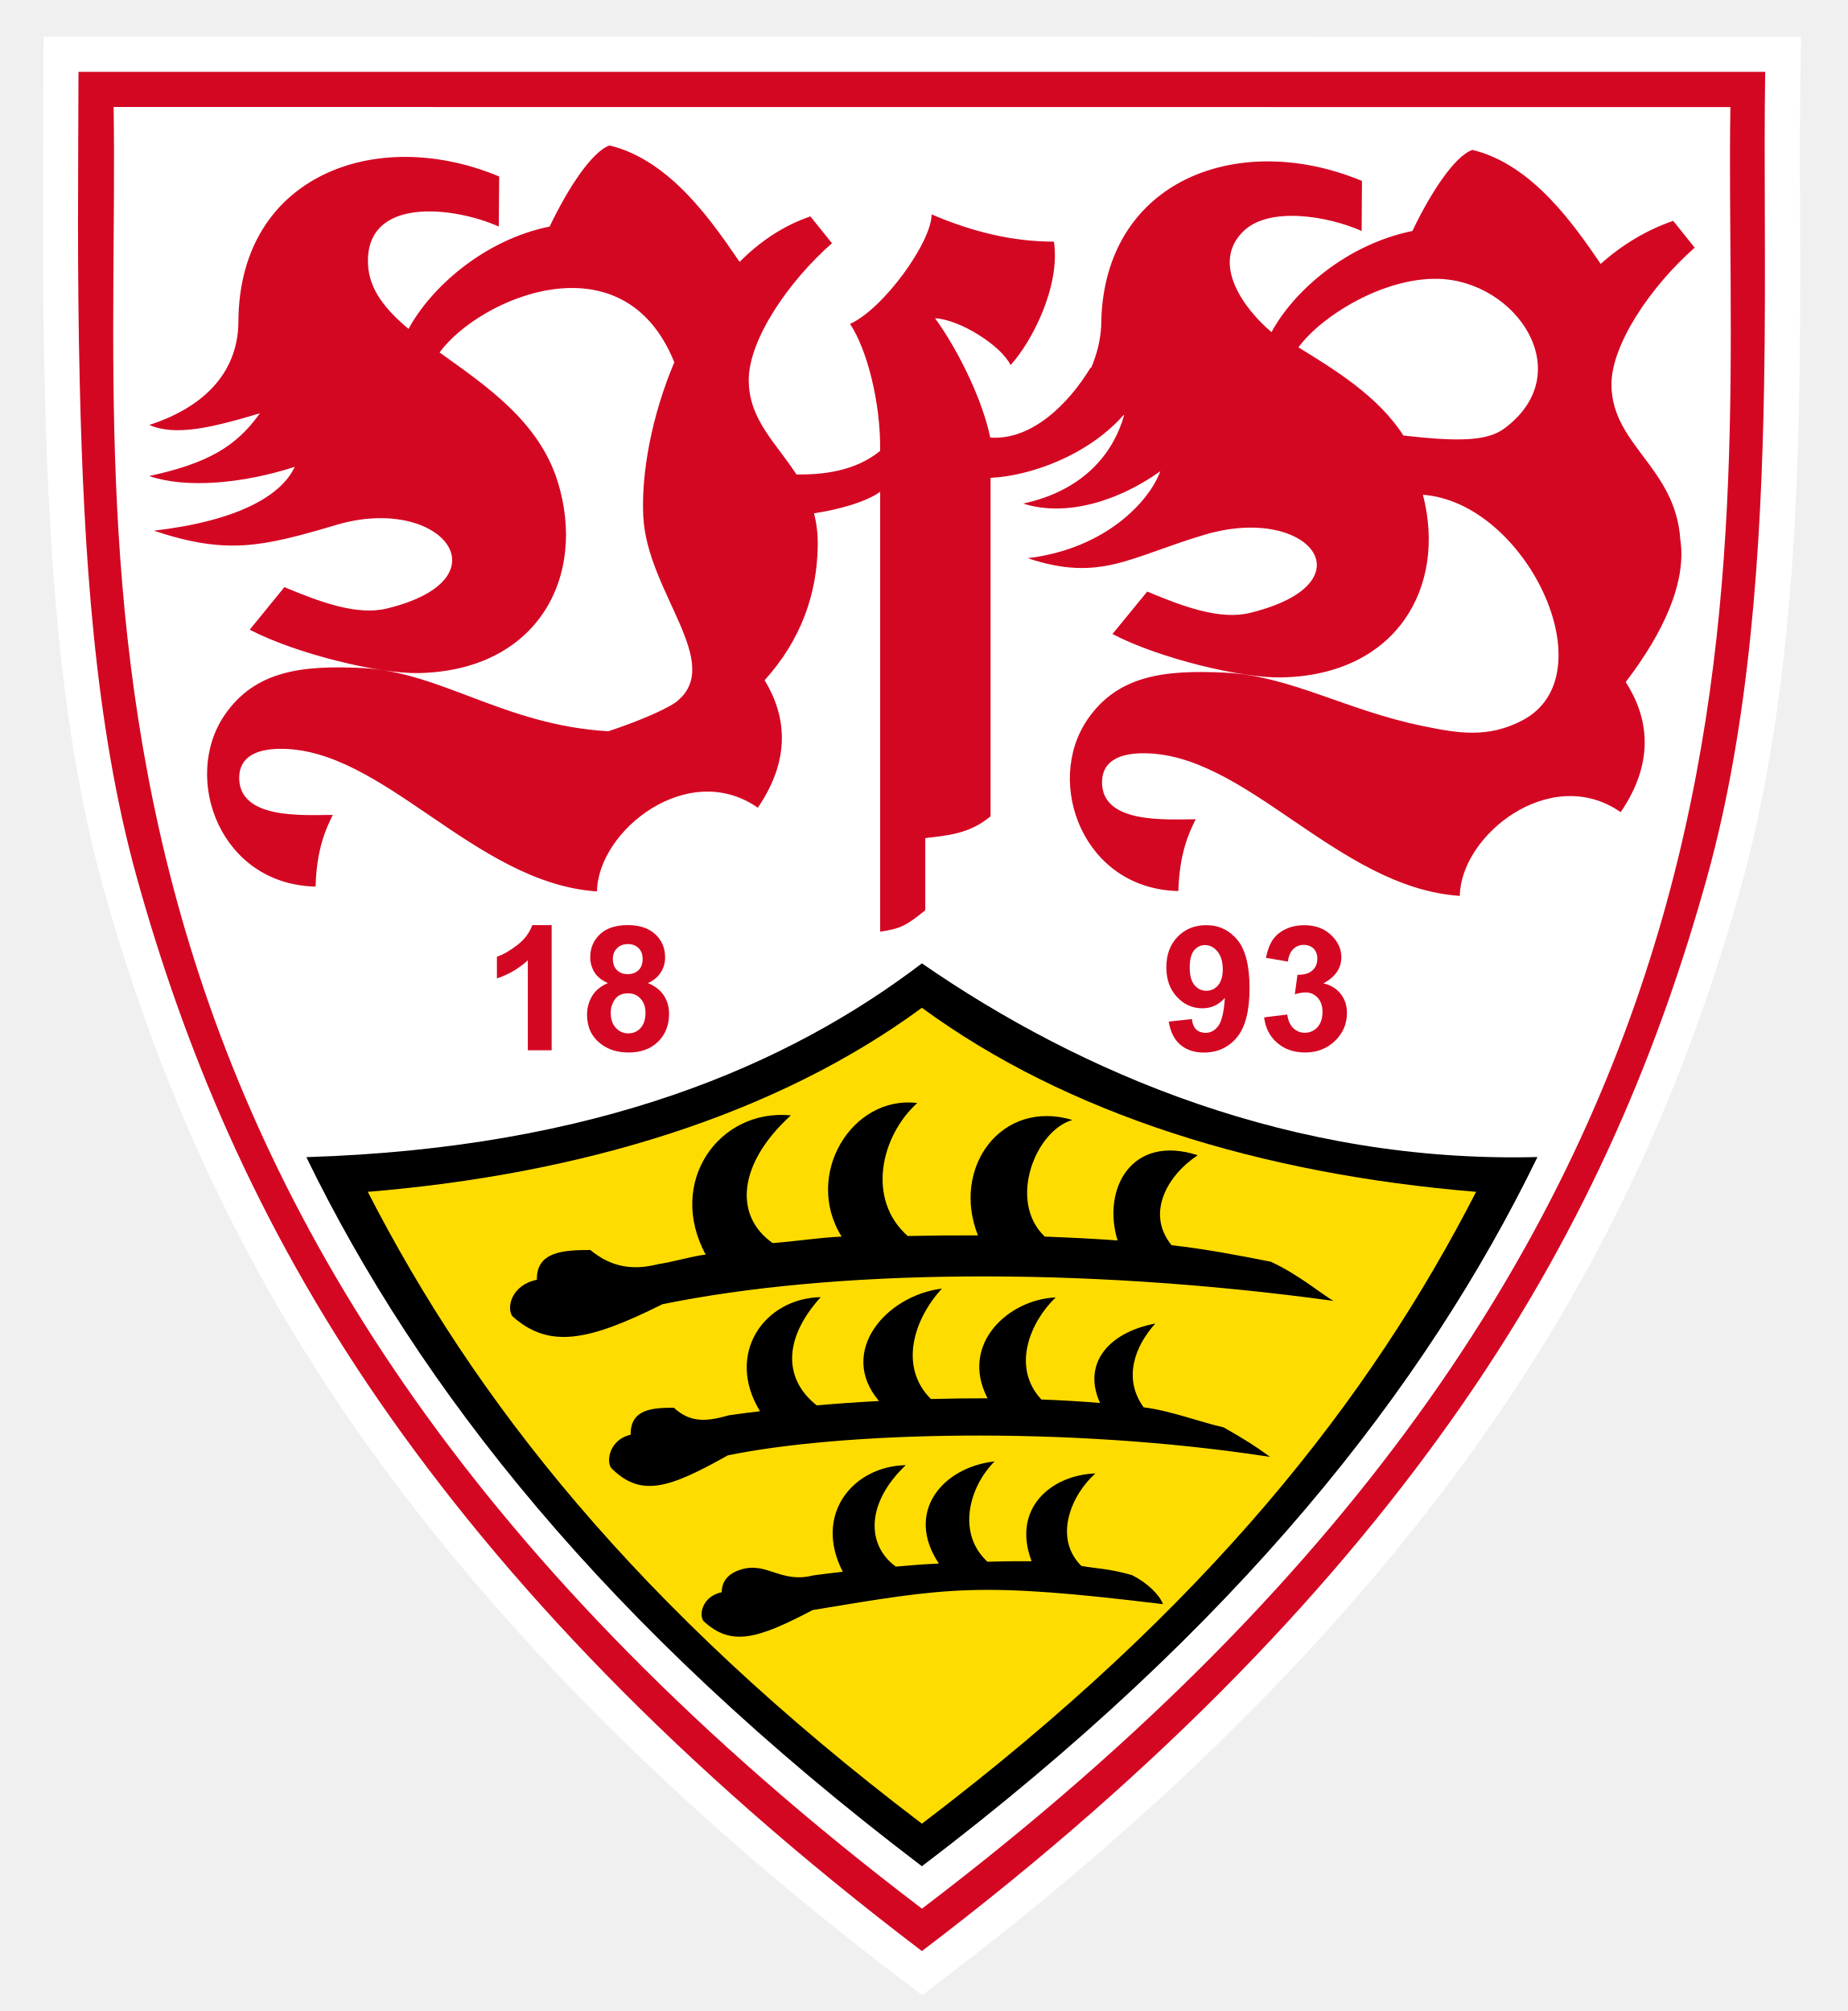
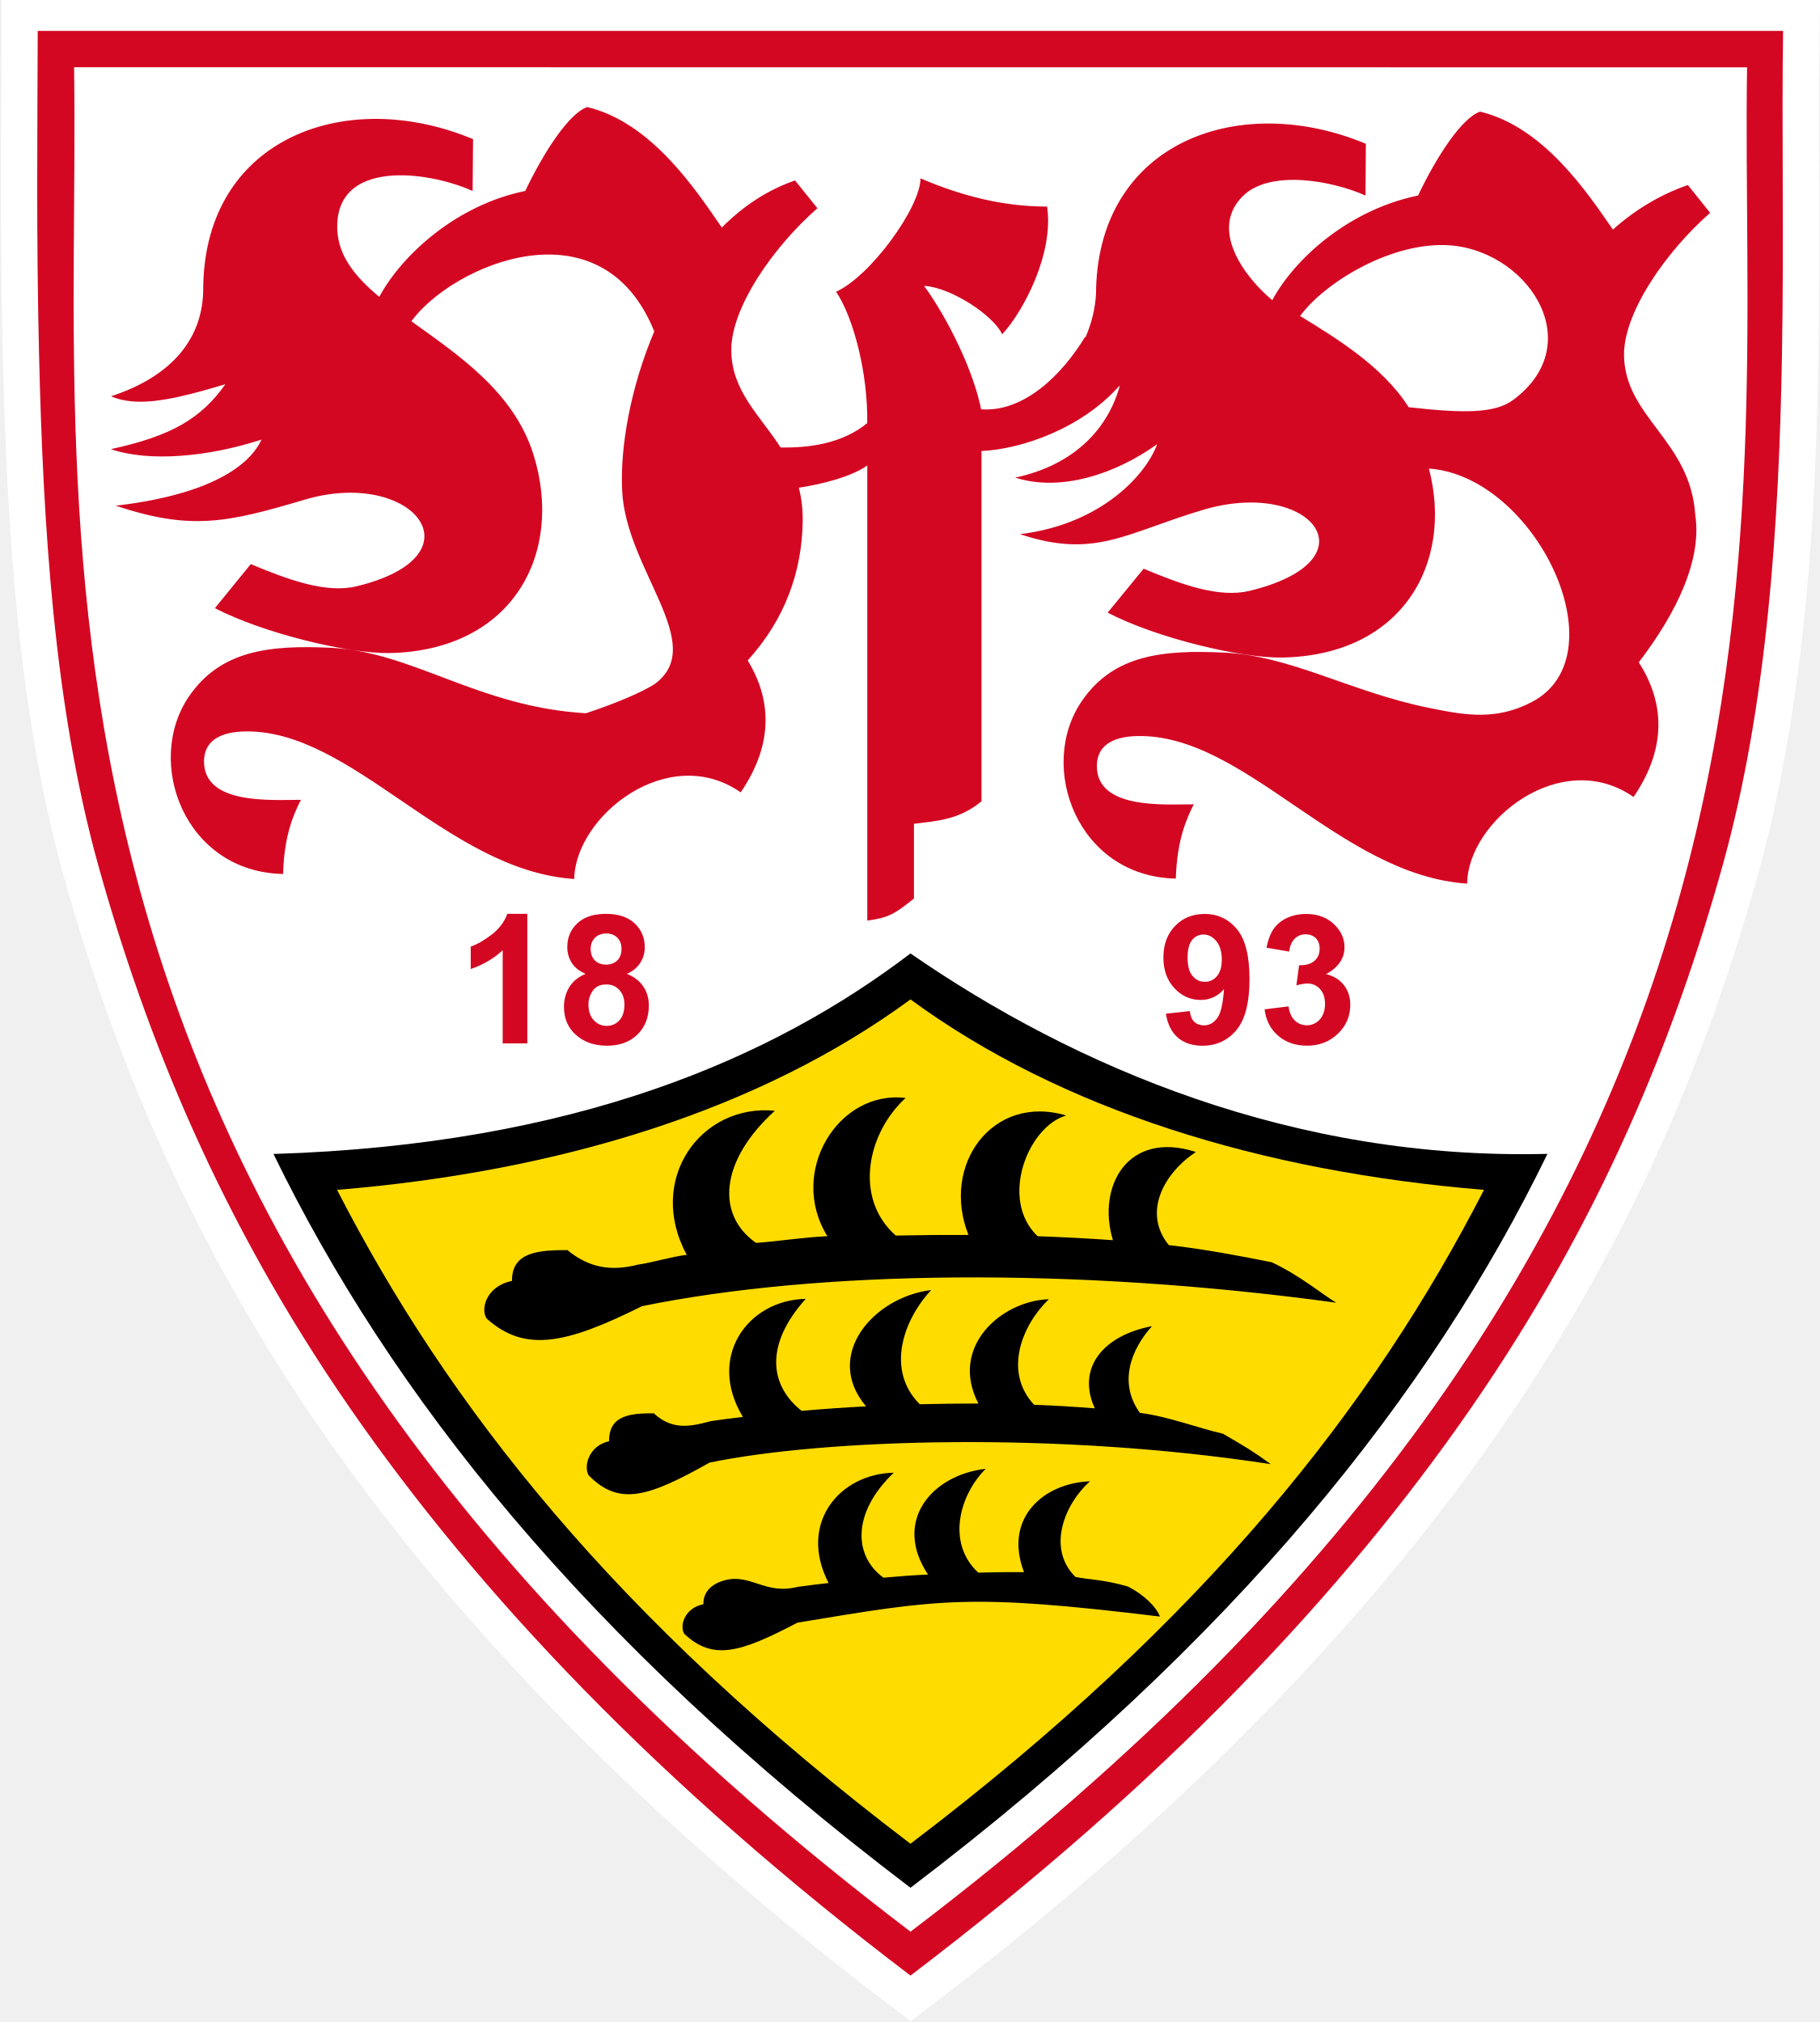
- <svg xmlns="http://www.w3.org/2000/svg" width="351.64" height="382.86" version="1.2" viewBox="0 0 263.73 287.15">
+ <svg xmlns="http://www.w3.org/2000/svg" version="1.2" viewBox="6 6 251 279">
  <defs>
    <clipPath>
      <rect width="341" height="376" />
    </clipPath>
    <clipPath>
      <path d="m0 1h420.95v192h-420.95z" />
    </clipPath>
    <clipPath id="clip4">
      <rect width="421" height="194" />
    </clipPath>
    <g clip-path="url(#clip4)" />
    <clipPath id="clip6">
      <path d="m319.38 74.219h67.754v75.488h-67.754z" />
    </clipPath>
  </defs>
  <g transform="matrix(3.7045 0 0 3.7045 -1177 -269.71)" stroke-width=".27">
    <g clip-path="url(#clip6)" stroke-width=".27">
      <path d="m319.4 74.219-4e-3 1.352c0 0.738-4e-3 1.504-8e-3 2.281-0.016 2.961-0.027 6.312 0.059 9.859 0.148 6.066 0.535 13.102 2.246 19.273 2.129 7.66 5.258 14.414 9.57 20.648 5.188 7.5 12.309 14.719 21.176 21.453l0.82 0.621 0.816-0.621c8.863-6.734 15.988-13.949 21.172-21.453 4.316-6.234 7.445-12.988 9.57-20.648 1.809-6.508 2.152-13.723 2.25-19.281 0.039-2.398 0.035-4.656 0.027-6.84-8e-3 -1.859-0.012-3.613 0.016-5.266l0.019-1.375h-1.375l-65.004-0.004z" fill="#fff" />
    </g>
    <g>
      <path d="m353.25 148.01c-9.398-7.141-16.102-14.238-20.879-21.145-4.832-6.988-7.59-13.812-9.379-20.242-1.645-5.934-2.043-12.652-2.195-18.945-0.109-4.445-0.059-8.516-0.051-12.102h65.004c-0.059 3.59 0.035 7.656-0.043 12.102-0.109 6.293-0.551 13.012-2.199 18.945-1.785 6.43-4.543 13.254-9.379 20.242-4.773 6.906-11.477 14.004-20.879 21.145" fill="#d40723" />
      <path d="m322.1 76.93c0.277 17.199-3.672 42.988 31.152 69.445 34.828-26.453 30.879-52.242 31.156-69.441z" fill="#fff" />
      <path d="m366.44 112.02 0.891-0.109c0.031 0.227 0.105 0.402 0.23 0.523 0.125 0.121 0.277 0.18 0.453 0.18 0.188 0 0.352-0.074 0.48-0.215 0.129-0.145 0.195-0.34 0.195-0.586 0-0.23-0.062-0.414-0.188-0.551-0.125-0.133-0.277-0.203-0.457-0.203-0.117 0-0.258 0.023-0.422 0.07l0.102-0.75c0.25 4e-3 0.438-0.047 0.57-0.164 0.133-0.113 0.195-0.266 0.195-0.457 0-0.16-0.047-0.289-0.141-0.387-0.098-0.094-0.227-0.145-0.387-0.145-0.156 0-0.289 0.055-0.402 0.164-0.109 0.109-0.18 0.27-0.203 0.48l-0.848-0.145c0.059-0.293 0.148-0.523 0.266-0.699 0.121-0.172 0.285-0.309 0.5-0.41 0.211-0.098 0.449-0.148 0.715-0.148 0.453 0 0.816 0.145 1.086 0.434 0.227 0.238 0.34 0.504 0.34 0.801 0 0.422-0.23 0.758-0.691 1.008 0.273 0.059 0.496 0.191 0.66 0.398 0.164 0.203 0.246 0.453 0.246 0.742 0 0.422-0.152 0.781-0.461 1.078-0.309 0.297-0.691 0.445-1.148 0.445-0.438 0-0.797-0.125-1.082-0.375-0.289-0.25-0.453-0.578-0.5-0.98m-1.594-1.848c0-0.297-0.07-0.527-0.203-0.691-0.141-0.164-0.297-0.246-0.477-0.246-0.168 0-0.312 0.066-0.422 0.199-0.113 0.137-0.172 0.355-0.172 0.66 0 0.312 0.062 0.539 0.184 0.684 0.125 0.148 0.277 0.219 0.461 0.219 0.176 0 0.324-0.07 0.445-0.207 0.121-0.141 0.184-0.348 0.184-0.617m-2.086 2.012 0.895-0.098c0.019 0.18 0.078 0.316 0.168 0.402 0.094 0.086 0.215 0.129 0.363 0.129 0.191 0 0.352-0.086 0.484-0.262 0.137-0.176 0.219-0.535 0.258-1.086-0.234 0.266-0.523 0.402-0.867 0.402-0.379 0-0.707-0.145-0.98-0.438s-0.41-0.672-0.41-1.141c0-0.484 0.145-0.879 0.434-1.176 0.289-0.301 0.66-0.449 1.105-0.449 0.488 0 0.887 0.191 1.199 0.566 0.312 0.379 0.469 0.996 0.469 1.859 0 0.879-0.164 1.512-0.488 1.902-0.324 0.387-0.746 0.582-1.273 0.582-0.371 0-0.676-0.102-0.906-0.301-0.234-0.199-0.383-0.496-0.449-0.895m-21.504-0.352c0 0.254 0.062 0.453 0.195 0.594 0.129 0.141 0.289 0.215 0.484 0.215 0.191 0 0.348-0.07 0.473-0.207 0.125-0.137 0.188-0.332 0.188-0.59 0-0.227-0.066-0.406-0.191-0.543-0.125-0.137-0.285-0.203-0.48-0.203-0.227 0-0.395 0.074-0.504 0.23-0.109 0.156-0.164 0.324-0.164 0.504m0.082-2.059c0 0.184 0.055 0.328 0.156 0.43 0.105 0.102 0.242 0.156 0.418 0.156 0.172 0 0.312-0.055 0.418-0.156 0.105-0.105 0.156-0.25 0.156-0.43 0-0.176-0.051-0.312-0.156-0.418-0.102-0.102-0.242-0.156-0.41-0.156-0.176 0-0.316 0.055-0.422 0.16-0.105 0.105-0.16 0.242-0.16 0.414m-0.188 0.93c-0.238-0.102-0.41-0.238-0.52-0.414-0.109-0.18-0.164-0.371-0.164-0.578 0-0.359 0.125-0.656 0.375-0.891 0.25-0.234 0.605-0.352 1.07-0.352 0.453 0 0.809 0.117 1.062 0.352 0.25 0.234 0.379 0.531 0.379 0.891 0 0.219-0.059 0.422-0.176 0.594-0.113 0.172-0.277 0.305-0.488 0.398 0.266 0.105 0.469 0.262 0.609 0.469 0.137 0.203 0.207 0.441 0.207 0.711 0 0.441-0.141 0.805-0.426 1.082-0.281 0.273-0.656 0.414-1.129 0.414-0.434 0-0.797-0.113-1.09-0.344-0.344-0.27-0.516-0.641-0.516-1.113 0-0.262 0.066-0.5 0.195-0.719 0.129-0.215 0.332-0.383 0.609-0.5m-2.168 2.59h-0.918v-3.469c-0.336 0.312-0.734 0.547-1.191 0.699v-0.836c0.242-0.082 0.5-0.23 0.785-0.449 0.281-0.219 0.473-0.477 0.578-0.77h0.746z" fill="#d40723" />
      <path d="m370.21 79.781c-2.527-1.055-5.195-0.996-7.148 0.129-1.723 0.996-2.887 2.824-2.902 5.453-0.027 0.539-0.16 1.094-0.391 1.629l-0.016-0.02c-0.852 1.41-2.277 2.816-3.871 2.699-0.285-1.422-1.223-3.359-2.125-4.598 0.973 0.051 2.562 1.07 2.91 1.805 0.797-0.863 1.93-3.019 1.672-4.758-1.586 0-3.129-0.371-4.715-1.051 0 1.07-1.855 3.641-3.144 4.223 0.645 0.953 1.188 3.031 1.16 4.894-0.953 0.781-2.211 0.926-3.227 0.906-0.777-1.207-1.824-2.098-1.836-3.613-0.016-1.57 1.535-3.832 3.207-5.297l-0.832-1.035c-1.043 0.359-1.938 0.961-2.727 1.754l-0.043-0.062c-0.953-1.379-2.59-3.856-4.969-4.426-0.68 0.234-1.613 1.664-2.309 3.125-2.562 0.523-4.594 2.379-5.438 3.945-0.883-0.738-1.516-1.508-1.562-2.484-0.125-2.66 3.34-2.223 5.039-1.461l0.016-1.93c-2.527-1.055-5.199-0.996-7.148 0.133-1.723 0.992-2.887 2.82-2.902 5.449-4e-3 1.793-1.109 3.238-3.434 3.996 1.012 0.441 2.406 0.105 4.262-0.449-0.906 1.273-1.996 1.926-4.266 2.418 1.418 0.488 3.617 0.293 5.609-0.355-0.516 1.121-2.223 2.09-5.43 2.461 2.801 0.934 4.152 0.633 7.035-0.223 4.035-1.199 6.652 2.082 1.945 3.223-1.141 0.277-2.539-0.234-3.949-0.824l-1.336 1.641c1.84 0.953 5 1.699 6.5 1.672 4.609-0.09 6.512-3.734 5.363-7.398-0.734-2.336-2.801-3.703-4.547-4.961 1.539-2.098 7.078-4.512 9.047 0.379-0.883 2.086-1.281 4.312-1.195 5.953 0.152 2.934 3.172 5.676 1.25 7.152-0.469 0.332-1.68 0.82-2.602 1.117-4.008-0.234-6.434-2.289-9.492-2.438-2.293-0.109-4.117 0.094-5.293 1.816-1.664 2.445-0.16 6.535 3.508 6.609 0.039-1.453 0.398-2.231 0.664-2.762-1.125 0-3.609 0.191-3.609-1.434 4e-3 -0.828 0.707-1.094 1.508-1.113 4.016-0.09 7.539 5.18 12.281 5.496 0.035-2.348 3.508-5.102 6.199-3.227 1.301-1.906 1.082-3.566 0.262-4.914 1.398-1.547 2.019-3.309 2.047-5.176 8e-3 -0.469-0.047-0.883-0.145-1.258 0.867-0.129 1.965-0.41 2.551-0.828v16.953c0.789-0.109 1.016-0.242 1.738-0.824v-2.781c0.797-0.102 1.676-0.137 2.516-0.84v-13.047c1.488-0.066 3.719-0.836 5.121-2.414 0.012-0.004 0.019-0.004 0.027-0.008-0.426 1.535-1.625 2.926-3.891 3.414 1.684 0.539 3.719-0.125 5.285-1.246-0.406 1.121-2.062 2.981-5.109 3.352 2.801 0.934 3.938-0.051 6.82-0.906 4.035-1.199 6.441 1.875 1.734 3.016-1.141 0.277-2.543-0.234-3.949-0.824l-1.34 1.637c1.84 0.957 5 1.703 6.504 1.672 4.457-0.082 6.383-3.496 5.461-7.039 3.973 0.285 7.16 6.945 3.84 8.691-1.344 0.707-2.508 0.496-3.836 0.223-2.934-0.594-5.125-1.941-7.641-2.059-2.293-0.109-4.117 0.086-5.293 1.809-1.668 2.445-0.16 6.535 3.504 6.609 0.043-1.457 0.402-2.231 0.668-2.766-1.129 0-3.613 0.191-3.609-1.43 0-0.828 0.703-1.098 1.504-1.113 4.019-0.09 7.543 5.18 12.285 5.496 0.031-2.348 3.504-5.102 6.199-3.227 1.332-1.953 1.07-3.652 0.195-5.016 1.457-1.906 2.356-3.863 2.102-5.504-0.188-2.769-2.629-3.625-2.652-5.941-0.016-1.57 1.539-3.832 3.207-5.297l-0.828-1.035c-1.012 0.348-1.973 0.922-2.793 1.66-0.957-1.387-2.586-3.828-4.945-4.394-0.684 0.234-1.617 1.664-2.312 3.125-2.559 0.523-4.586 2.332-5.43 3.898-1.027-0.859-2.375-2.644-1.074-3.898 1.004-0.961 3.269-0.57 4.547 0zm1.594 9.812c-0.965-1.523-2.703-2.574-4.043-3.398 0.891-1.215 3.273-2.691 5.379-2.641 3.019 0.07 5.441 3.625 2.559 5.766-0.664 0.492-1.762 0.516-3.894 0.273" fill="#d40723" />
      <path d="m353.25 144.74c-12.195-9.262-19.398-18.441-23.723-27.332 11.227-0.348 18.586-3.559 23.723-7.469 6.133 4.238 14.27 7.707 23.723 7.465-4.32 8.891-11.527 18.07-23.723 27.336" />
      <path d="m353.25 143.1c-11.047-8.391-17.266-16.383-21.355-24.355 8.305-0.684 15.758-2.981 21.355-7.094 5.606 4.109 13.055 6.41 21.359 7.094-4.09 7.973-10.309 15.965-21.359 24.355" fill="#ffdc00" />
      <path d="m349.06 133.53c0.371-0.051 0.754-0.098 1.141-0.141-1.141-2.203 0.387-4.066 2.426-4.109-1.551 1.48-1.508 3.09-0.383 3.91 0.738-0.059 0.906-0.082 1.66-0.117-1.324-1.984 0.137-3.711 2.148-3.938-0.973 0.969-1.473 2.762-0.277 3.867 0.68-0.016 1.027-0.023 1.703-0.019-0.777-2.047 0.77-3.324 2.457-3.383-0.926 0.824-1.629 2.477-0.543 3.562 0.527 0.105 1.074 0.098 1.961 0.359 0.578 0.293 1.051 0.75 1.188 1.117-7.148-0.867-8.207-0.648-13.5 0.227-2.137 1.121-3.141 1.418-4.211 0.422-0.184-0.266-0.027-0.957 0.707-1.109-8e-3 -0.488 0.348-0.758 0.738-0.875 1.012-0.309 1.535 0.547 2.785 0.227m-3.269-6.168c0.398-0.059 0.805-0.113 1.219-0.16-1.348-2.211 0.156-4.352 2.34-4.398-1.531 1.699-1.355 3.227-0.152 4.172 0.789-0.07 1.59-0.125 2.398-0.168-1.605-1.895 0.273-4.07 2.426-4.332-1.039 1.113-1.699 2.981-0.426 4.254 0.73-0.019 1.461-0.027 2.184-0.027-1.09-2.094 0.82-3.816 2.625-3.887-0.988 0.949-1.711 2.688-0.551 3.934 0.773 0.027 1.531 0.074 2.262 0.133-0.68-1.48 0.277-2.707 2.129-3.062-0.793 0.879-1.254 2.121-0.449 3.231 1.016 0.121 2.223 0.582 3.086 0.773 0.852 0.492 1.105 0.645 1.789 1.137-7.953-1.223-16.602-0.945-20.902-0.059-2.285 1.285-3.359 1.629-4.5 0.48-0.195-0.305-0.031-1.098 0.758-1.277-0.016-0.988 0.832-1.039 1.664-1.039 0.676 0.629 1.344 0.504 2.102 0.297m-2.711-5.832c0.492-0.062 1.32-0.312 1.836-0.367-1.516-2.793 0.512-5.637 3.281-5.367-2.059 1.875-2.191 3.883-0.699 4.922 0.977-0.074 1.652-0.199 2.656-0.25-1.48-2.375 0.398-5.457 2.914-5.148-1.418 1.289-1.953 3.727-0.367 5.125 0.902-0.019 1.809-0.027 2.707-0.023-1.035-2.598 0.891-5.269 3.641-4.449-1.418 0.402-2.508 3.121-1.066 4.496 0.957 0.035 1.895 0.082 2.805 0.148-0.605-1.988 0.539-4.109 3.09-3.285-1.18 0.781-2.004 2.246-1.008 3.469 1.262 0.137 2.758 0.422 3.828 0.637 1.059 0.488 1.996 1.277 2.41 1.508-9.863-1.348-19.336-1.203-25.859 0.129-2.84 1.418-4.363 1.734-5.781 0.465-0.242-0.332-0.035-1.211 0.941-1.406-0.019-1.094 1.035-1.148 2.062-1.148 0.84 0.691 1.668 0.781 2.609 0.547" />
    </g>
  </g>
</svg>
